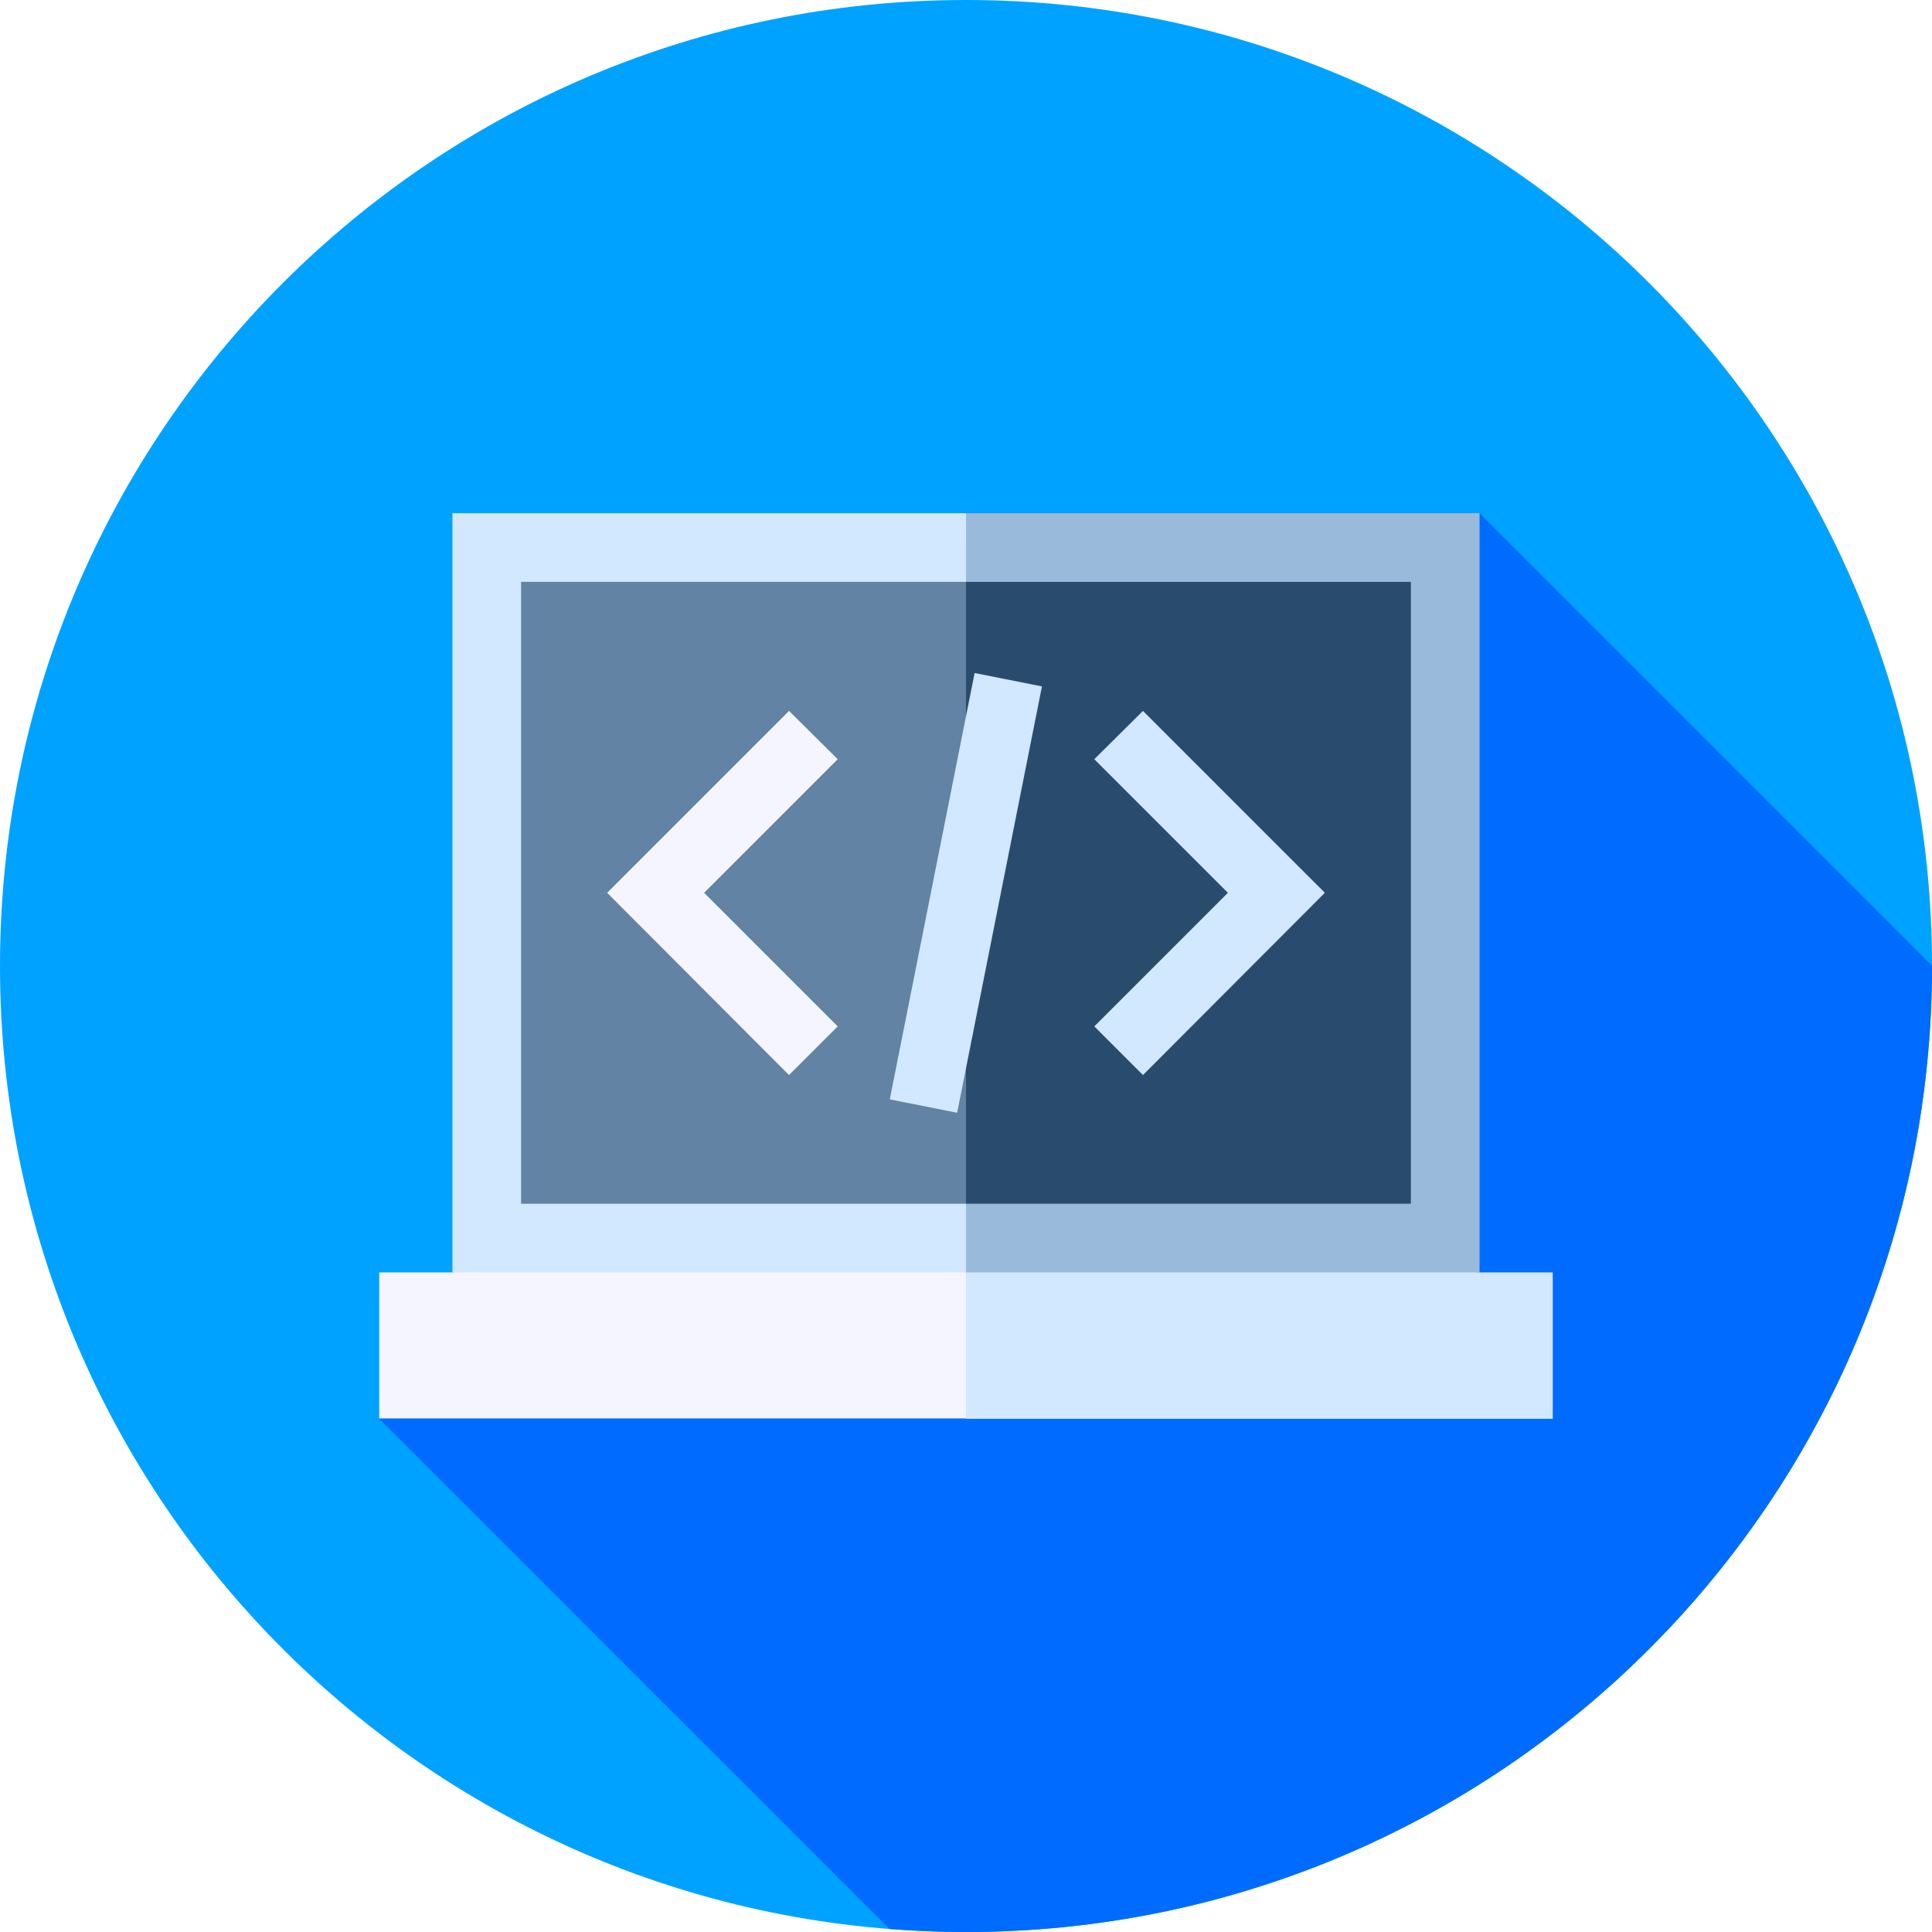
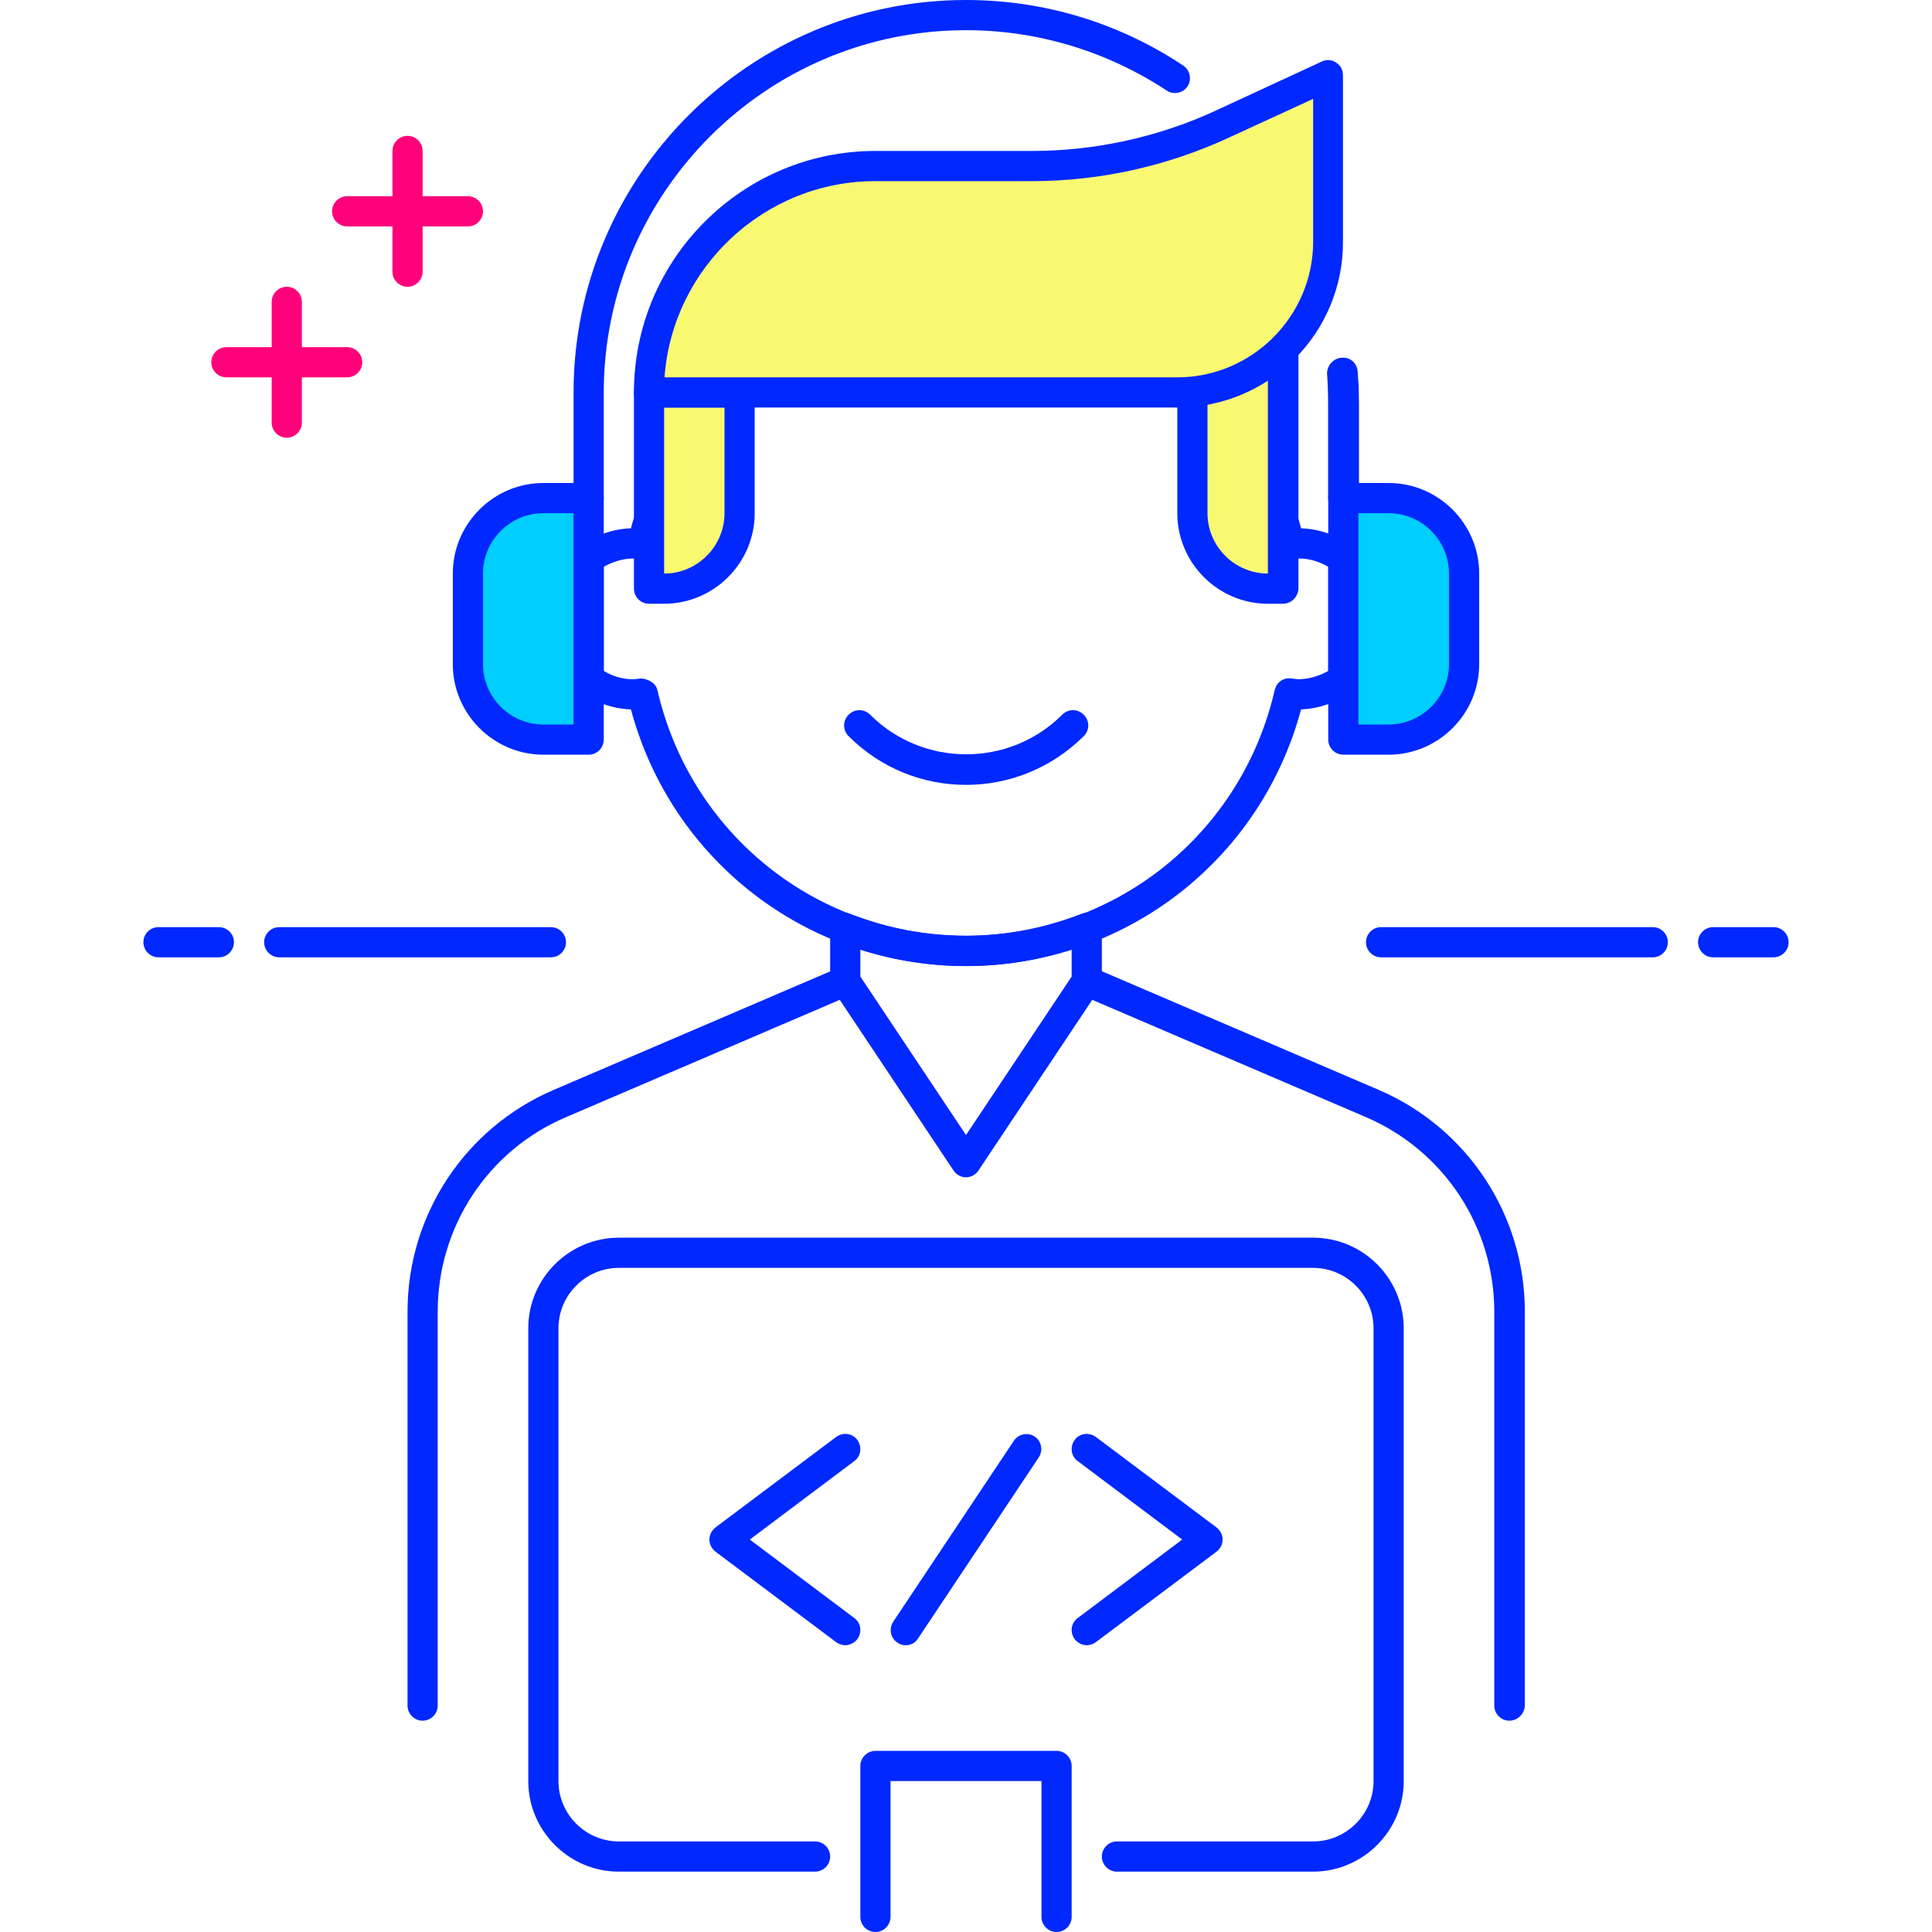
- <svg xmlns="http://www.w3.org/2000/svg" version="1.1" id="Capa_1" x="0px" y="0px" viewBox="0 0 512 512" style="enable-background:new 0 0 512 512;" xml:space="preserve">
+ <svg xmlns="http://www.w3.org/2000/svg" version="1.1" id="Layer_1" x="0px" y="0px" viewBox="0 0 512 512" style="enable-background:new 0 0 512 512;" xml:space="preserve">
  <style type="text/css">
- 	.st0{fill:#00A2FF;}
- 	.st1{fill:#006BFF;}
- 	.st2{fill:#9ABADB;}
- 	.st3{fill:#D1E8FF;}
- 	.st4{fill:#F5F5FF;}
- 	.st5{fill:#294B6E;}
- 	.st6{fill:#6283A3;}
+ 	.st0{fill:#0028FF;}
+ 	.st1{fill:#FF007B;}
+ 	.st2{fill:#F9F871;}
+ 	.st3{fill:#263238;}
+ 	.st4{fill:#00CEFF;}
</style>
-   <circle class="st0" cx="256" cy="256" r="256" />
-   <path class="st1" d="M512,256c0,0,0-0.1,0-0.1L392.1,136L100.5,376l135.2,135.2c6.7,0.5,13.5,0.8,20.3,0.8  C397.4,512,512,397.4,512,256z" />
-   <polygon class="st2" points="392.1,136 256,136 243.8,349.4 392.1,337.2 " />
  <g>
-     <polygon class="st3" points="119.9,136 119.9,337.2 256,349.4 256,136  " />
-     <polygon class="st3" points="411.5,337.2 256,337.2 243.8,356.6 256,376 411.5,376  " />
+     <path class="st0" d="M348,496h-52c-2.2,0-4-1.8-4-4s1.8-4,4-4h52c8.8,0,16-7.2,16-16V352c0-8.8-7.2-16-16-16H164   c-8.8,0-16,7.2-16,16v120c0,8.8,7.2,16,16,16h52c2.2,0,4,1.8,4,4s-1.8,4-4,4h-52c-13.2,0-24-10.8-24-24V352c0-13.2,10.8-24,24-24   h184c13.2,0,24,10.8,24,24v120C372,485.2,361.2,496,348,496z" />
+     <path class="st0" d="M256,256c-41.9,0-78-27.8-88.8-68c-4.9-0.2-9.6-1.8-13.7-4.9c-1-0.8-1.6-1.9-1.6-3.2v-31.8   c0-1.3,0.6-2.4,1.6-3.2c4-3,8.7-4.7,13.7-4.9C178,99.8,214.1,72,256,72s78,27.8,88.8,68c4.9,0.2,9.6,1.8,13.6,4.9   c1,0.8,1.6,1.9,1.6,3.2v31.8c0,1.3-0.6,2.4-1.6,3.2c-4,3-8.7,4.7-13.6,4.9C334,228.2,297.9,256,256,256z M169.7,179.8   c1.9,0,4.1,1.2,4.5,3C183,221.2,216.7,248,256,248s73-26.8,81.8-65.1c0.5-2,2.2-3.4,4.4-3.1c1.1,0.1,1.5,0.2,1.8,0.2   c2.8,0,5.5-0.8,8-2.2v-27.6c-2.8-1.6-6-2.5-9.1-2.1c-2,0.3-4.6-1-5.1-3C329,106.8,295.3,80,256,80s-73,26.8-81.8,65.1   c-0.5,2-2.4,3.3-4.4,3.1c-1.1-0.1-1.5-0.2-1.8-0.2c-2.8,0-5.5,0.8-8,2.2v27.6c2.8,1.7,6.1,2.5,9.1,2.1   C169.3,179.9,169.5,179.8,169.7,179.8z" />
+     <path class="st0" d="M112,456c-2.2,0-4-1.8-4-4V347.6c0-25.6,15.2-48.7,38.8-58.8l75.6-32.4c2-0.9,4.4,0.1,5.2,2.1   c0.9,2-0.1,4.4-2.1,5.2l-75.6,32.4c-20.6,8.8-33.9,29-33.9,51.5V452C116,454.2,114.2,456,112,456z" />
+     <path class="st0" d="M400,456c-2.2,0-4-1.8-4-4V347.6c0-22.4-13.3-42.6-33.9-51.5l-75.6-32.4c-2-0.9-3-3.2-2.1-5.2   c0.9-2,3.2-3,5.3-2.1l75.6,32.4c23.6,10.1,38.8,33.2,38.8,58.8V452C404,454.2,402.2,456,400,456z" />
+     <path class="st0" d="M256,312c-1.3,0-2.6-0.7-3.3-1.8l-32-48c-0.4-0.7-0.7-1.4-0.7-2.2v-14.1c0-1.3,0.7-2.6,1.7-3.3   c1.1-0.7,2.5-0.9,3.7-0.4c19.7,7.7,41.4,7.7,61.1,0c1.2-0.5,2.6-0.3,3.7,0.4c1.1,0.7,1.8,2,1.8,3.3V260c0,0.8-0.2,1.6-0.7,2.2   l-32,48C258.6,311.3,257.3,312,256,312z M228,258.8l28,42l28-42v-7.2c-18.2,5.9-37.8,5.9-56,0V258.8z M288,260L288,260L288,260z" />
+     <path class="st0" d="M146,253.7H74c-2.2,0-4-1.8-4-4c0-2.2,1.8-4,4-4h72c2.2,0,4,1.8,4,4C150,251.9,148.2,253.7,146,253.7z" />
+     <path class="st0" d="M58,253.7H42c-2.2,0-4-1.8-4-4c0-2.2,1.8-4,4-4h16c2.2,0,4,1.8,4,4C62,251.9,60.2,253.7,58,253.7z" />
+     <path class="st0" d="M438,253.7h-72c-2.2,0-4-1.8-4-4c0-2.2,1.8-4,4-4h72c2.2,0,4,1.8,4,4C442,251.9,440.2,253.7,438,253.7z" />
+     <path class="st0" d="M470,253.7h-16c-2.2,0-4-1.8-4-4c0-2.2,1.8-4,4-4h16c2.2,0,4,1.8,4,4C474,251.9,472.2,253.7,470,253.7z" />
+     <path class="st0" d="M280,512c-2.2,0-4-1.8-4-4v-36h-40v36c0,2.2-1.8,4-4,4s-4-1.8-4-4v-40c0-2.2,1.8-4,4-4h48c2.2,0,4,1.8,4,4v40   C284,510.2,282.2,512,280,512z" />
+     <path class="st1" d="M124,60H92c-2.2,0-4-1.8-4-4s1.8-4,4-4h32c2.2,0,4,1.8,4,4S126.2,60,124,60z" />
+     <path class="st1" d="M108,76c-2.2,0-4-1.8-4-4V40c0-2.2,1.8-4,4-4s4,1.8,4,4v32C112,74.2,110.2,76,108,76z" />
+     <path class="st1" d="M92,100H60c-2.2,0-4-1.8-4-4s1.8-4,4-4h32c2.2,0,4,1.8,4,4S94.2,100,92,100z" />
+     <path class="st1" d="M76,116c-2.2,0-4-1.8-4-4V80c0-2.2,1.8-4,4-4s4,1.8,4,4v32C80,114.2,78.2,116,76,116z" />
  </g>
-   <rect x="100.5" y="337.2" class="st4" width="155.5" height="38.7" />
-   <polygon class="st5" points="373.9,154.2 256,154.2 243.8,236.6 256,319 373.9,319 " />
-   <rect x="138.1" y="154.2" class="st6" width="117.9" height="164.8" />
-   <polygon class="st4" points="209.1,284.9 160.9,236.6 209.1,188.4 222,201.2 186.6,236.6 222,272 " />
-   <g>
-     <polygon class="st3" points="302.9,284.9 290,272 325.4,236.6 290,201.2 302.9,188.4 351.1,236.6  " />
-     <rect x="198.4" y="227.5" transform="matrix(0.1951 -0.9808 0.9808 0.1951 -26.0378 441.5479)" class="st3" width="115.2" height="18.2" />
-   </g>
+   <path class="st2" d="M176,156h-4v-52h24v32C196,147,187,156,176,156z" />
+   <path class="st0" d="M176,160h-4c-2.2,0-4-1.8-4-4v-52c0-2.2,1.8-4,4-4h24c2.2,0,4,1.8,4,4v32C200,149.2,189.2,160,176,160z   M176,152L176,152L176,152z M176,108v44c8.8,0,16-7.2,16-16v-28H176z" />
+   <path class="st2" d="M316,103.6V136c0,11,9,20,20,20h4V92.5C333.7,98.7,325.3,102.7,316,103.6z" />
+   <path class="st0" d="M340,160h-4c-13.2,0-24-10.8-24-24v-32.4c0-2.1,1.6-3.8,3.6-4c8.2-0.8,15.9-4.4,21.6-10  c1.2-1.1,2.9-1.5,4.4-0.8c1.5,0.6,2.5,2.1,2.5,3.7V156C344,158.2,342.2,160,340,160z M320,107.1V136c0,8.8,7.2,16,16,16v-51.2  C331.2,103.9,325.7,106,320,107.1z" />
+   <path class="st0" d="M256,208c-11.3,0-22.5-4.3-31.1-12.9c-1.6-1.6-1.6-4.1,0-5.7c1.6-1.6,4.1-1.6,5.7,0c14,14,36.9,14,50.9,0  c1.6-1.6,4.1-1.6,5.7,0c1.6,1.6,1.6,4.1,0,5.7C278.5,203.7,267.3,208,256,208z" />
+   <path class="st2" d="M312,104H172c0-33.1,26.9-60,60-60h41.6c17.4,0,34.5-3.8,50.3-11L352,20v44C352,86.1,334.1,104,312,104z" />
+   <path class="st0" d="M312,108H172c-2.2,0-4-1.8-4-4c0-35.3,28.7-64,64-64h41.6c16.7,0,33.5-3.7,48.6-10.7l28.1-13  c1.2-0.6,2.7-0.5,3.8,0.3c1.2,0.7,1.8,2,1.8,3.4v44C356,88.3,336.3,108,312,108z M176.1,100H312c19.8,0,36-16.2,36-36V26.2  l-22.4,10.3C309.4,44,291.5,48,273.6,48H232C202.5,48,178.2,71,176.1,100z" />
+   <path class="st3" d="M356,136c-2.2,0-4-1.8-4-4v-24.6c0-2.7-0.1-5.4-0.3-8.1c-0.2-2.2,1.5-4.1,3.7-4.3c2.2-0.1,4.1,1.5,4.3,3.7  c0.2,2.9,0.4,5.8,0.4,8.7V132C360,134.2,358.2,136,356,136z" />
+   <path class="st4" d="M356,132h12c11,0,20,9,20,20v24c0,11-9,20-20,20h-12V132z" />
+   <path class="st0" d="M368,200h-12c-2.2,0-4-1.8-4-4v-64c0-2.2,1.8-4,4-4h12c13.2,0,24,10.8,24,24v24C392,189.2,381.2,200,368,200z   M360,192h8c8.8,0,16-7.2,16-16v-24c0-8.8-7.2-16-16-16h-8V192z" />
+   <path class="st4" d="M156,196h-12c-11,0-20-9-20-20v-24c0-11,9-20,20-20h12V196z" />
+   <path class="st0" d="M156,200h-12c-13.2,0-24-10.8-24-24v-24c0-13.2,10.8-24,24-24h12c2.2,0,4,1.8,4,4v64  C160,198.2,158.2,200,156,200z M144,136c-8.8,0-16,7.2-16,16v24c0,8.8,7.2,16,16,16h8v-56H144z" />
+   <path class="st0" d="M356,136c-2.2,0-4-1.8-4-4v-28c0-1.1-0.1-2.1-0.1-3.2l-0.1-1.8c-0.1-2.2,1.6-4.1,3.8-4.2  c2.4-0.2,4.1,1.6,4.2,3.8l0.1,1.6c0.1,1.2,0.2,2.4,0.2,3.7v28C360,134.2,358.2,136,356,136z" />
+   <path class="st0" d="M156,136c-2.2,0-4-1.8-4-4v-28C152,46.7,198.7,0,256,0c20.6,0,40.5,6,57.6,17.4c1.8,1.2,2.3,3.7,1.1,5.5  c-1.2,1.8-3.7,2.3-5.5,1.1C293.4,13.6,275,8,256,8c-52.9,0-96,43.1-96,96v28C160,134.2,158.2,136,156,136z" />
+   <path class="st0" d="M224,436c-0.8,0-1.7-0.3-2.4-0.8l-32-24c-1-0.8-1.6-1.9-1.6-3.2s0.6-2.4,1.6-3.2l32-24c1.8-1.3,4.3-1,5.6,0.8  c1.3,1.8,1,4.3-0.8,5.6L198.7,408l27.7,20.8c1.8,1.3,2.1,3.8,0.8,5.6C226.4,435.4,225.2,436,224,436z" />
+   <path class="st0" d="M288,436c-1.2,0-2.4-0.6-3.2-1.6c-1.3-1.8-1-4.3,0.8-5.6l27.7-20.8l-27.7-20.8c-1.8-1.3-2.1-3.8-0.8-5.6  c1.3-1.8,3.8-2.1,5.6-0.8l32,24c1,0.8,1.6,1.9,1.6,3.2s-0.6,2.4-1.6,3.2l-32,24C289.7,435.7,288.8,436,288,436z" />
+   <path class="st0" d="M240,436c-0.8,0-1.5-0.2-2.2-0.7c-1.8-1.2-2.3-3.7-1.1-5.5l32-48c1.2-1.8,3.7-2.3,5.5-1.1  c1.8,1.2,2.3,3.7,1.1,5.5l-32,48C242.6,435.4,241.3,436,240,436z" />
</svg>
